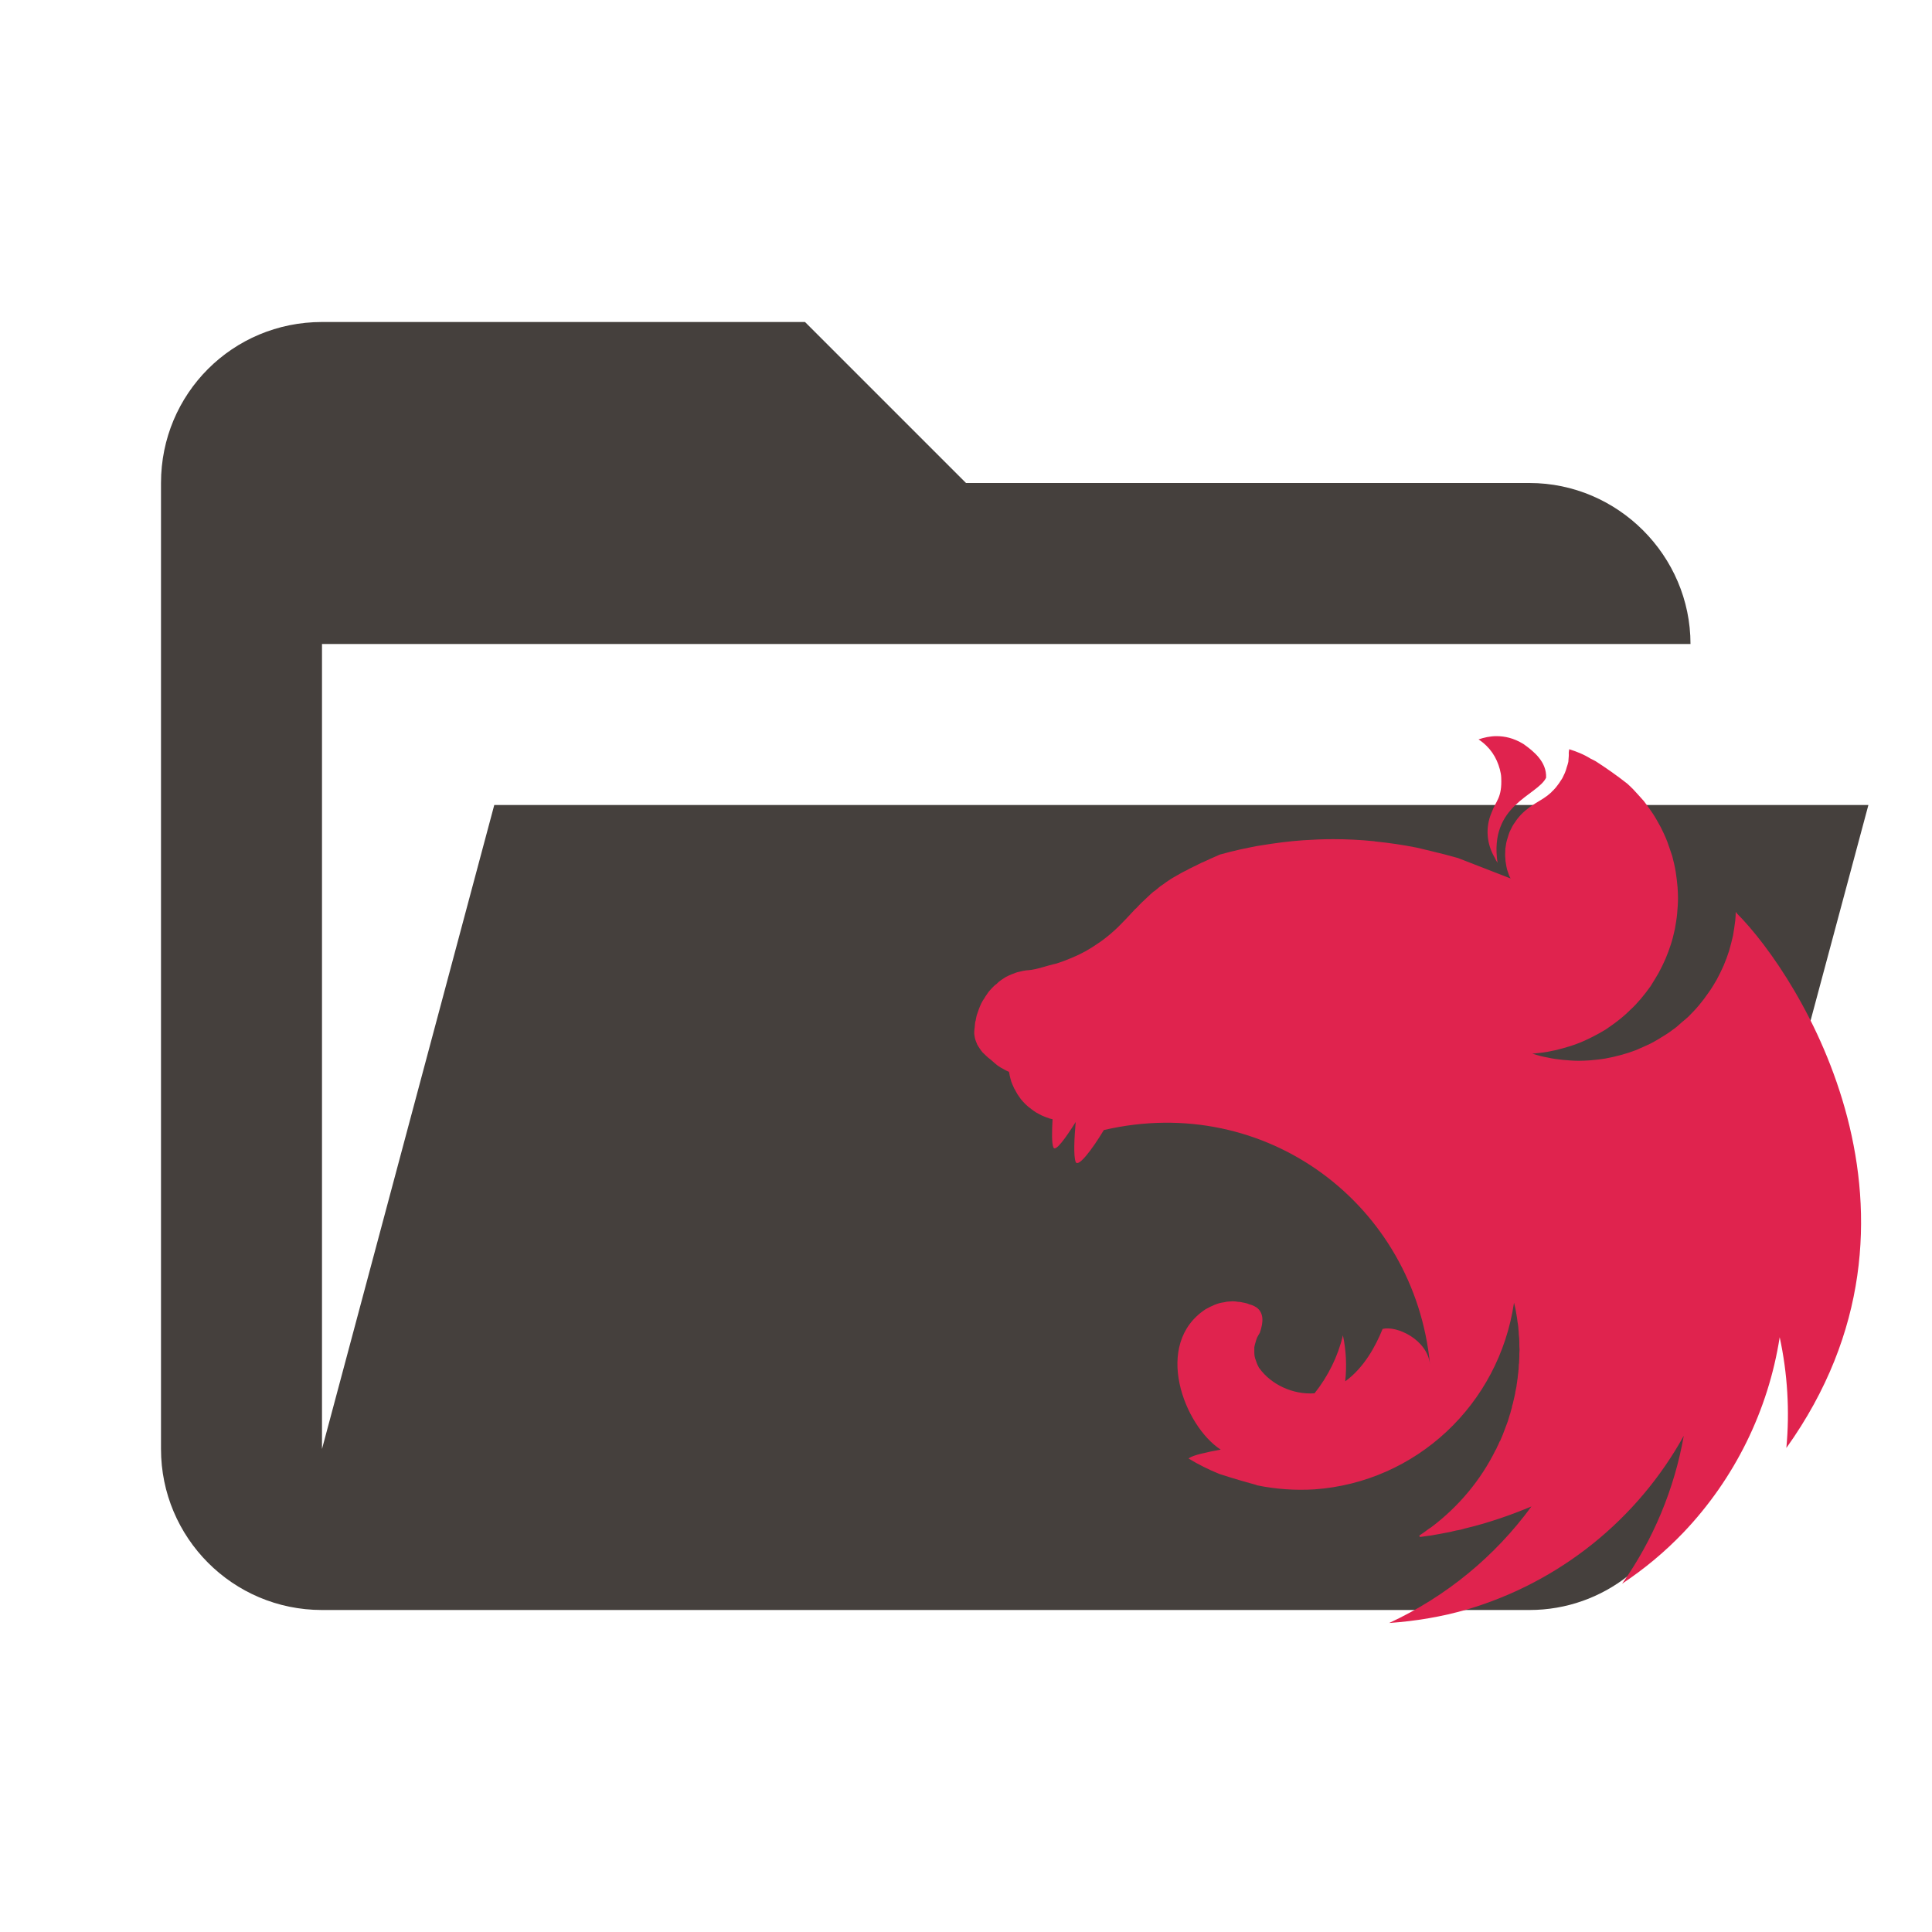
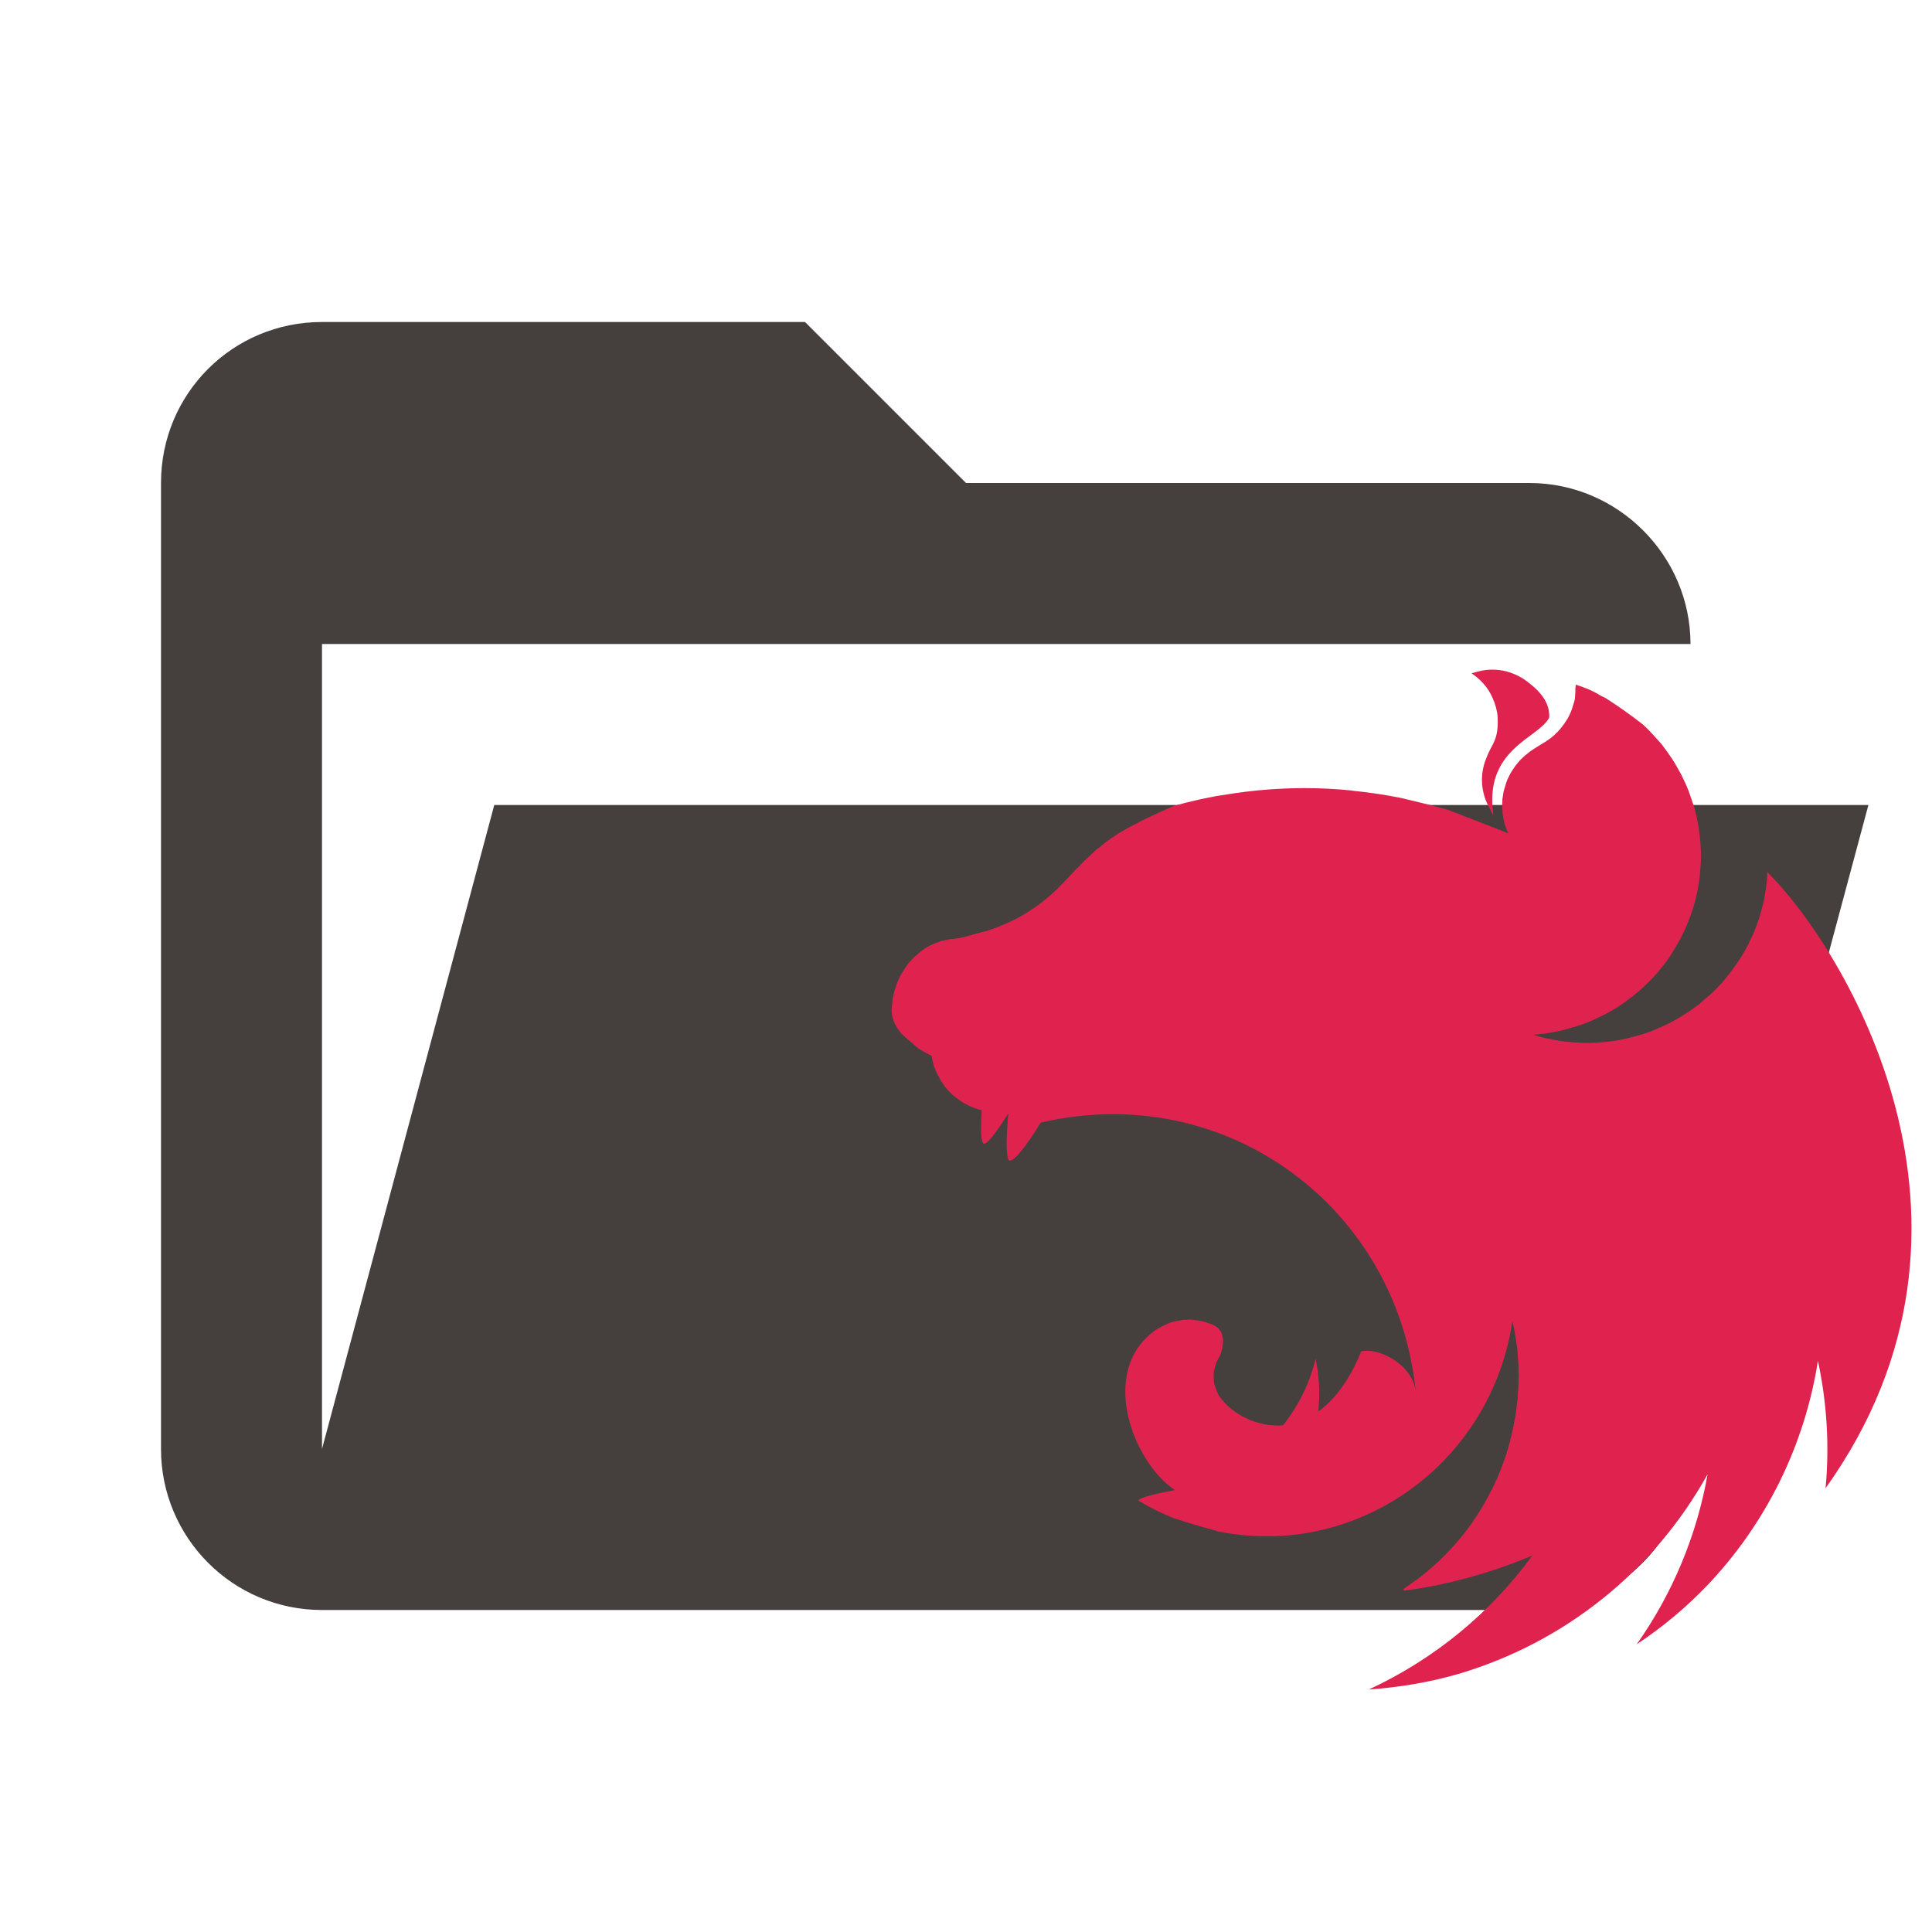
- <svg xmlns="http://www.w3.org/2000/svg" fill-rule="evenodd" stroke-linejoin="round" stroke-miterlimit="1.414" clip-rule="evenodd" version="1.1" viewBox="0 0 24 24" xml:space="preserve">
-   <path fill="#45403d" d="m19 20h-15c-1.11 0-2-0.9-2-2v-12c0-1.11 0.89-2 2-2h6l2 2h7c1.097 0 2 0.903 2 2h-17v10l2.14-8h17.07l-2.28 8.5c-0.23 0.87-1.01 1.5-1.93 1.5z" />
-   <g>
-     <path fill="#E0234E" fill-rule="evenodd" d="M9.066 2C8.979 2 8.898 2.019 8.824 2.044C8.982 2.149 9.069 2.289 9.112 2.448C9.115 2.47 9.122 2.485 9.125 2.507C9.128 2.526 9.131 2.544 9.131 2.563C9.143 2.837 9.06 2.871 9.001 3.033C8.911 3.241 8.936 3.465 9.044 3.646C9.053 3.668 9.066 3.692 9.081 3.714C8.963 2.927 9.617 2.809 9.738 2.563C9.748 2.348 9.571 2.205 9.431 2.106C9.298 2.025 9.177 2 9.066 2V2ZM10.051 2.177C10.039 2.249 10.048 2.23 10.045 2.268C10.042 2.292 10.042 2.324 10.039 2.348C10.033 2.373 10.026 2.398 10.017 2.423C10.011 2.448 10.002 2.473 9.992 2.498C9.98 2.523 9.971 2.544 9.958 2.569C9.949 2.582 9.943 2.594 9.933 2.607C9.927 2.616 9.921 2.625 9.915 2.635C9.899 2.656 9.884 2.678 9.868 2.697C9.85 2.716 9.834 2.737 9.813 2.753C9.813 2.756 9.813 2.756 9.813 2.756C9.794 2.772 9.775 2.79 9.754 2.806C9.689 2.856 9.614 2.893 9.546 2.94C9.524 2.955 9.503 2.968 9.484 2.986C9.462 3.002 9.444 3.017 9.425 3.036C9.404 3.055 9.388 3.073 9.369 3.095C9.354 3.114 9.335 3.136 9.323 3.157C9.307 3.179 9.292 3.201 9.28 3.223C9.267 3.248 9.258 3.269 9.245 3.294C9.236 3.319 9.227 3.341 9.221 3.366C9.211 3.394 9.205 3.419 9.199 3.444C9.196 3.456 9.196 3.472 9.193 3.484C9.19 3.497 9.19 3.509 9.187 3.521C9.187 3.546 9.184 3.574 9.184 3.599C9.184 3.618 9.184 3.637 9.187 3.655C9.187 3.68 9.19 3.705 9.196 3.733C9.199 3.758 9.205 3.783 9.211 3.808C9.221 3.833 9.227 3.857 9.236 3.882C9.242 3.898 9.252 3.913 9.258 3.926L8.545 3.649C8.424 3.615 8.306 3.584 8.186 3.556C8.121 3.54 8.055 3.525 7.99 3.509C7.804 3.472 7.615 3.444 7.426 3.425C7.42 3.425 7.417 3.422 7.411 3.422C7.225 3.403 7.042 3.394 6.856 3.394C6.72 3.394 6.583 3.4 6.45 3.409C6.261 3.422 6.072 3.447 5.883 3.478C5.837 3.484 5.79 3.493 5.744 3.503C5.648 3.521 5.555 3.543 5.465 3.565C5.418 3.577 5.372 3.59 5.325 3.602C5.279 3.621 5.235 3.643 5.192 3.661C5.158 3.677 5.124 3.692 5.09 3.708C5.084 3.711 5.077 3.711 5.074 3.714C5.043 3.73 5.015 3.742 4.987 3.758C4.978 3.761 4.972 3.764 4.966 3.767C4.932 3.783 4.898 3.801 4.87 3.817C4.848 3.826 4.826 3.839 4.808 3.848C4.798 3.854 4.786 3.861 4.78 3.864C4.752 3.879 4.724 3.895 4.699 3.91C4.671 3.926 4.647 3.941 4.625 3.957C4.603 3.973 4.581 3.985 4.563 4.001C4.56 4.004 4.557 4.004 4.554 4.007C4.535 4.019 4.513 4.035 4.495 4.05C4.495 4.05 4.492 4.053 4.489 4.056C4.473 4.069 4.458 4.081 4.442 4.094C4.436 4.097 4.43 4.103 4.423 4.106C4.408 4.119 4.392 4.134 4.377 4.147C4.374 4.153 4.368 4.156 4.365 4.159C4.346 4.178 4.327 4.193 4.309 4.212C4.306 4.212 4.306 4.215 4.303 4.218C4.284 4.234 4.265 4.253 4.247 4.271C4.244 4.274 4.244 4.277 4.241 4.277C4.225 4.293 4.21 4.309 4.194 4.327C4.188 4.333 4.179 4.34 4.172 4.346C4.157 4.365 4.138 4.383 4.12 4.402C4.117 4.408 4.11 4.411 4.107 4.417C4.083 4.442 4.061 4.467 4.036 4.492C4.033 4.495 4.03 4.498 4.027 4.501C3.977 4.554 3.924 4.607 3.869 4.654C3.813 4.704 3.754 4.75 3.695 4.791C3.633 4.834 3.574 4.872 3.509 4.909C3.447 4.943 3.382 4.974 3.314 5.002C3.249 5.03 3.181 5.055 3.113 5.077C2.982 5.105 2.849 5.158 2.734 5.167C2.71 5.167 2.682 5.173 2.657 5.177C2.629 5.183 2.604 5.189 2.58 5.195C2.555 5.205 2.53 5.214 2.505 5.223C2.48 5.233 2.456 5.245 2.431 5.257C2.409 5.273 2.384 5.285 2.363 5.301C2.341 5.317 2.319 5.335 2.301 5.354C2.279 5.369 2.257 5.391 2.239 5.41C2.22 5.432 2.201 5.45 2.186 5.472C2.17 5.497 2.152 5.519 2.139 5.544C2.124 5.565 2.108 5.59 2.096 5.615C2.084 5.643 2.071 5.668 2.062 5.696C2.053 5.721 2.043 5.749 2.034 5.777C2.028 5.802 2.022 5.827 2.019 5.852C2.019 5.855 2.015 5.858 2.015 5.861C2.009 5.889 2.009 5.926 2.006 5.945C2.003 5.967 2 5.985 2 6.007C2 6.02 2 6.035 2.003 6.048C2.006 6.069 2.009 6.088 2.015 6.107C2.022 6.125 2.028 6.144 2.037 6.163C2.037 6.166 2.037 6.166 2.037 6.166C2.046 6.185 2.059 6.203 2.071 6.222C2.084 6.241 2.096 6.259 2.112 6.278C2.127 6.293 2.146 6.312 2.164 6.328C2.183 6.346 2.201 6.362 2.223 6.377C2.298 6.443 2.316 6.465 2.412 6.514C2.428 6.524 2.443 6.53 2.462 6.539C2.465 6.539 2.468 6.542 2.471 6.542C2.471 6.549 2.471 6.552 2.474 6.558C2.477 6.583 2.483 6.608 2.49 6.633C2.496 6.661 2.505 6.685 2.514 6.707C2.524 6.726 2.53 6.745 2.539 6.763C2.542 6.769 2.545 6.776 2.549 6.779C2.561 6.804 2.573 6.825 2.586 6.847C2.601 6.869 2.617 6.891 2.632 6.913C2.648 6.931 2.666 6.953 2.685 6.972C2.703 6.99 2.722 7.006 2.744 7.025C2.744 7.025 2.747 7.028 2.75 7.028C2.769 7.043 2.787 7.059 2.806 7.071C2.827 7.087 2.849 7.099 2.874 7.112C2.896 7.124 2.92 7.137 2.945 7.146C2.964 7.155 2.986 7.162 3.007 7.168C3.01 7.171 3.013 7.171 3.02 7.174C3.032 7.177 3.047 7.18 3.06 7.183C3.051 7.351 3.047 7.51 3.072 7.566C3.1 7.628 3.237 7.438 3.373 7.221C3.354 7.435 3.342 7.687 3.373 7.762C3.407 7.84 3.593 7.597 3.754 7.33C5.951 6.819 7.956 8.344 8.167 10.497C8.127 10.161 7.715 9.974 7.526 10.021C7.433 10.251 7.275 10.546 7.02 10.73C7.042 10.525 7.033 10.313 6.989 10.108C6.921 10.394 6.788 10.662 6.605 10.892C6.311 10.914 6.016 10.771 5.861 10.556C5.849 10.546 5.846 10.528 5.837 10.515C5.827 10.494 5.818 10.472 5.812 10.45C5.803 10.428 5.796 10.406 5.793 10.385C5.79 10.363 5.79 10.341 5.79 10.316C5.79 10.301 5.79 10.285 5.79 10.27C5.793 10.248 5.799 10.226 5.806 10.204C5.812 10.182 5.818 10.161 5.827 10.139C5.84 10.117 5.849 10.095 5.864 10.074C5.917 9.924 5.917 9.803 5.821 9.731C5.803 9.719 5.784 9.71 5.762 9.7C5.75 9.697 5.734 9.691 5.722 9.688C5.713 9.685 5.706 9.682 5.697 9.678C5.675 9.672 5.654 9.666 5.632 9.663C5.61 9.657 5.589 9.654 5.567 9.654C5.545 9.65 5.521 9.647 5.499 9.647C5.483 9.647 5.468 9.65 5.452 9.65C5.428 9.65 5.406 9.654 5.384 9.66C5.362 9.663 5.341 9.666 5.319 9.672C5.297 9.678 5.276 9.685 5.254 9.694C5.232 9.703 5.214 9.713 5.192 9.722C5.173 9.731 5.155 9.744 5.133 9.753C4.411 10.226 4.842 11.334 5.335 11.654C5.149 11.688 4.96 11.729 4.907 11.769C4.904 11.772 4.901 11.775 4.901 11.775C5.034 11.856 5.173 11.925 5.319 11.984C5.517 12.049 5.728 12.108 5.821 12.133V12.136C6.078 12.189 6.339 12.208 6.602 12.192C7.975 12.096 9.1 11.047 9.304 9.666C9.311 9.694 9.317 9.719 9.323 9.747C9.332 9.803 9.345 9.862 9.351 9.921C9.351 9.921 9.351 9.921 9.351 9.924C9.357 9.952 9.36 9.98 9.363 10.005C9.363 10.011 9.363 10.014 9.363 10.018C9.366 10.046 9.369 10.074 9.369 10.098C9.373 10.133 9.376 10.167 9.376 10.201C9.376 10.217 9.376 10.232 9.376 10.251C9.376 10.267 9.379 10.285 9.379 10.301C9.379 10.319 9.376 10.338 9.376 10.357C9.376 10.372 9.376 10.388 9.376 10.4C9.376 10.422 9.373 10.441 9.373 10.463C9.373 10.475 9.373 10.487 9.369 10.503C9.369 10.525 9.366 10.546 9.366 10.571C9.363 10.581 9.363 10.59 9.363 10.599C9.36 10.624 9.357 10.646 9.354 10.671C9.354 10.68 9.354 10.69 9.351 10.699C9.348 10.73 9.342 10.758 9.338 10.789V10.792V10.796C9.332 10.823 9.326 10.855 9.32 10.883C9.32 10.886 9.32 10.889 9.32 10.892C9.314 10.92 9.307 10.948 9.301 10.976C9.301 10.979 9.298 10.985 9.298 10.988C9.292 11.016 9.286 11.044 9.276 11.072C9.276 11.075 9.276 11.079 9.276 11.082C9.267 11.113 9.258 11.141 9.252 11.169C9.249 11.172 9.249 11.175 9.249 11.175C9.239 11.206 9.23 11.237 9.221 11.268C9.208 11.3 9.199 11.328 9.187 11.359C9.174 11.39 9.165 11.421 9.153 11.449C9.14 11.48 9.128 11.508 9.115 11.539H9.112C9.1 11.567 9.087 11.598 9.072 11.626C9.069 11.636 9.066 11.642 9.063 11.648C9.06 11.651 9.06 11.654 9.056 11.657C8.855 12.065 8.557 12.423 8.186 12.703C8.161 12.718 8.136 12.737 8.111 12.755C8.105 12.762 8.096 12.765 8.09 12.771C8.068 12.787 8.046 12.802 8.021 12.818L8.031 12.836H8.034C8.077 12.83 8.121 12.824 8.164 12.818H8.167C8.248 12.805 8.328 12.79 8.409 12.774C8.43 12.771 8.455 12.765 8.477 12.759C8.492 12.755 8.505 12.752 8.52 12.749C8.542 12.746 8.564 12.74 8.585 12.737C8.604 12.731 8.623 12.727 8.641 12.721C8.951 12.647 9.252 12.544 9.54 12.423C9.047 13.098 8.387 13.642 7.615 14C7.972 13.975 8.328 13.916 8.672 13.816C9.921 13.446 10.972 12.603 11.601 11.467C11.474 12.186 11.189 12.871 10.767 13.468C11.068 13.269 11.344 13.039 11.595 12.777C12.289 12.049 12.744 11.125 12.899 10.133C13.005 10.624 13.036 11.132 12.989 11.632C15.227 8.499 13.175 5.251 12.317 4.396C12.313 4.389 12.31 4.386 12.31 4.38C12.307 4.383 12.307 4.383 12.307 4.386C12.307 4.383 12.307 4.383 12.304 4.38C12.304 4.417 12.301 4.455 12.298 4.492C12.289 4.564 12.279 4.632 12.267 4.701C12.252 4.769 12.233 4.837 12.214 4.906C12.193 4.971 12.168 5.04 12.14 5.105C12.112 5.167 12.081 5.233 12.047 5.295C12.013 5.354 11.976 5.416 11.935 5.472C11.895 5.531 11.852 5.587 11.808 5.64C11.762 5.696 11.712 5.746 11.663 5.796C11.632 5.824 11.604 5.849 11.573 5.873C11.548 5.895 11.526 5.914 11.502 5.936C11.446 5.979 11.39 6.02 11.328 6.057C11.269 6.094 11.207 6.132 11.145 6.163C11.08 6.194 11.015 6.222 10.95 6.25C10.885 6.275 10.817 6.297 10.748 6.315C10.68 6.334 10.609 6.35 10.541 6.362C10.47 6.374 10.398 6.381 10.33 6.387C10.281 6.39 10.231 6.393 10.181 6.393C10.11 6.393 10.039 6.387 9.971 6.381C9.899 6.374 9.828 6.365 9.76 6.349C9.689 6.337 9.62 6.318 9.552 6.297H9.549C9.617 6.29 9.686 6.284 9.754 6.272C9.825 6.259 9.893 6.244 9.961 6.225C10.03 6.206 10.098 6.185 10.163 6.16C10.231 6.135 10.296 6.104 10.358 6.073C10.423 6.041 10.482 6.007 10.544 5.97C10.603 5.929 10.662 5.889 10.717 5.845C10.773 5.802 10.826 5.755 10.876 5.705C10.928 5.659 10.975 5.606 11.021 5.553C11.068 5.497 11.111 5.441 11.151 5.385C11.158 5.376 11.164 5.363 11.17 5.354C11.201 5.304 11.232 5.254 11.26 5.205C11.294 5.142 11.325 5.08 11.353 5.015C11.381 4.949 11.405 4.884 11.427 4.816C11.449 4.75 11.464 4.682 11.48 4.613C11.492 4.542 11.505 4.473 11.511 4.405C11.517 4.333 11.523 4.262 11.523 4.193C11.523 4.144 11.52 4.094 11.517 4.044C11.511 3.973 11.502 3.904 11.492 3.836C11.48 3.764 11.464 3.696 11.446 3.627C11.424 3.562 11.402 3.493 11.378 3.428C11.353 3.363 11.322 3.297 11.291 3.235C11.257 3.173 11.223 3.111 11.185 3.052C11.145 2.993 11.105 2.936 11.062 2.88C11.015 2.828 10.969 2.775 10.919 2.722C10.894 2.697 10.866 2.669 10.838 2.644C10.699 2.535 10.553 2.432 10.408 2.339C10.386 2.327 10.367 2.317 10.346 2.308C10.243 2.243 10.147 2.208 10.051 2.177L10.051 2.177Z" clip-rule="evenodd" transform="matrix(0.91806 0 0 0.91806 10.266 7.3085)" />
+ <svg xmlns="http://www.w3.org/2000/svg" clip-rule="evenodd" fill-rule="evenodd" stroke-linejoin="round" stroke-miterlimit="1.414" version="1.1" viewBox="0 0 24 24" xml:space="preserve">
+   <path d="m19 20h-15c-1.11 0-2-0.9-2-2v-12c0-1.11 0.89-2 2-2h6l2 2h7c1.097 0 2 0.903 2 2h-17v10l2.14-8h17.07l-2.28 8.5c-0.23 0.87-1.01 1.5-1.93 1.5z" fill="#45403d" />
+   <g transform="matrix(1.05577 0 0 1.05577 8.96433 6.20683)">
+     <path fill="#E0234E" fill-rule="evenodd" d="M9.066 2C8.979 2 8.898 2.019 8.824 2.044C8.982 2.149 9.069 2.289 9.112 2.448C9.115 2.47 9.122 2.485 9.125 2.507C9.128 2.526 9.131 2.544 9.131 2.563C9.143 2.837 9.06 2.871 9.001 3.033C8.911 3.241 8.936 3.465 9.044 3.646C9.053 3.668 9.066 3.692 9.081 3.714C8.963 2.927 9.617 2.809 9.738 2.563C9.748 2.348 9.571 2.205 9.431 2.106C9.298 2.025 9.177 2 9.066 2V2ZM10.051 2.177C10.039 2.249 10.048 2.23 10.045 2.268C10.042 2.292 10.042 2.324 10.039 2.348C10.033 2.373 10.026 2.398 10.017 2.423C10.011 2.448 10.002 2.473 9.992 2.498C9.98 2.523 9.971 2.544 9.958 2.569C9.949 2.582 9.943 2.594 9.933 2.607C9.927 2.616 9.921 2.625 9.915 2.635C9.899 2.656 9.884 2.678 9.868 2.697C9.85 2.716 9.834 2.737 9.813 2.753C9.813 2.756 9.813 2.756 9.813 2.756C9.794 2.772 9.775 2.79 9.754 2.806C9.689 2.856 9.614 2.893 9.546 2.94C9.524 2.955 9.503 2.968 9.484 2.986C9.462 3.002 9.444 3.017 9.425 3.036C9.404 3.055 9.388 3.073 9.369 3.095C9.354 3.114 9.335 3.136 9.323 3.157C9.307 3.179 9.292 3.201 9.28 3.223C9.267 3.248 9.258 3.269 9.245 3.294C9.236 3.319 9.227 3.341 9.221 3.366C9.211 3.394 9.205 3.419 9.199 3.444C9.196 3.456 9.196 3.472 9.193 3.484C9.19 3.497 9.19 3.509 9.187 3.521C9.187 3.546 9.184 3.574 9.184 3.599C9.184 3.618 9.184 3.637 9.187 3.655C9.187 3.68 9.19 3.705 9.196 3.733C9.199 3.758 9.205 3.783 9.211 3.808C9.221 3.833 9.227 3.857 9.236 3.882C9.242 3.898 9.252 3.913 9.258 3.926L8.545 3.649C8.424 3.615 8.306 3.584 8.186 3.556C8.121 3.54 8.055 3.525 7.99 3.509C7.804 3.472 7.615 3.444 7.426 3.425C7.42 3.425 7.417 3.422 7.411 3.422C7.225 3.403 7.042 3.394 6.856 3.394C6.72 3.394 6.583 3.4 6.45 3.409C6.261 3.422 6.072 3.447 5.883 3.478C5.837 3.484 5.79 3.493 5.744 3.503C5.648 3.521 5.555 3.543 5.465 3.565C5.418 3.577 5.372 3.59 5.325 3.602C5.279 3.621 5.235 3.643 5.192 3.661C5.158 3.677 5.124 3.692 5.09 3.708C5.084 3.711 5.077 3.711 5.074 3.714C5.043 3.73 5.015 3.742 4.987 3.758C4.978 3.761 4.972 3.764 4.966 3.767C4.932 3.783 4.898 3.801 4.87 3.817C4.848 3.826 4.826 3.839 4.808 3.848C4.798 3.854 4.786 3.861 4.78 3.864C4.752 3.879 4.724 3.895 4.699 3.91C4.671 3.926 4.647 3.941 4.625 3.957C4.603 3.973 4.581 3.985 4.563 4.001C4.56 4.004 4.557 4.004 4.554 4.007C4.535 4.019 4.513 4.035 4.495 4.05C4.495 4.05 4.492 4.053 4.489 4.056C4.473 4.069 4.458 4.081 4.442 4.094C4.436 4.097 4.43 4.103 4.423 4.106C4.408 4.119 4.392 4.134 4.377 4.147C4.374 4.153 4.368 4.156 4.365 4.159C4.346 4.178 4.327 4.193 4.309 4.212C4.306 4.212 4.306 4.215 4.303 4.218C4.284 4.234 4.265 4.253 4.247 4.271C4.244 4.274 4.244 4.277 4.241 4.277C4.225 4.293 4.21 4.309 4.194 4.327C4.188 4.333 4.179 4.34 4.172 4.346C4.157 4.365 4.138 4.383 4.12 4.402C4.117 4.408 4.11 4.411 4.107 4.417C4.083 4.442 4.061 4.467 4.036 4.492C4.033 4.495 4.03 4.498 4.027 4.501C3.977 4.554 3.924 4.607 3.869 4.654C3.813 4.704 3.754 4.75 3.695 4.791C3.633 4.834 3.574 4.872 3.509 4.909C3.447 4.943 3.382 4.974 3.314 5.002C3.249 5.03 3.181 5.055 3.113 5.077C2.982 5.105 2.849 5.158 2.734 5.167C2.71 5.167 2.682 5.173 2.657 5.177C2.629 5.183 2.604 5.189 2.58 5.195C2.555 5.205 2.53 5.214 2.505 5.223C2.48 5.233 2.456 5.245 2.431 5.257C2.409 5.273 2.384 5.285 2.363 5.301C2.341 5.317 2.319 5.335 2.301 5.354C2.279 5.369 2.257 5.391 2.239 5.41C2.22 5.432 2.201 5.45 2.186 5.472C2.17 5.497 2.152 5.519 2.139 5.544C2.124 5.565 2.108 5.59 2.096 5.615C2.084 5.643 2.071 5.668 2.062 5.696C2.053 5.721 2.043 5.749 2.034 5.777C2.028 5.802 2.022 5.827 2.019 5.852C2.019 5.855 2.015 5.858 2.015 5.861C2.009 5.889 2.009 5.926 2.006 5.945C2.003 5.967 2 5.985 2 6.007C2 6.02 2 6.035 2.003 6.048C2.006 6.069 2.009 6.088 2.015 6.107C2.022 6.125 2.028 6.144 2.037 6.163C2.037 6.166 2.037 6.166 2.037 6.166C2.046 6.185 2.059 6.203 2.071 6.222C2.084 6.241 2.096 6.259 2.112 6.278C2.127 6.293 2.146 6.312 2.164 6.328C2.183 6.346 2.201 6.362 2.223 6.377C2.298 6.443 2.316 6.465 2.412 6.514C2.428 6.524 2.443 6.53 2.462 6.539C2.465 6.539 2.468 6.542 2.471 6.542C2.471 6.549 2.471 6.552 2.474 6.558C2.477 6.583 2.483 6.608 2.49 6.633C2.496 6.661 2.505 6.685 2.514 6.707C2.524 6.726 2.53 6.745 2.539 6.763C2.542 6.769 2.545 6.776 2.549 6.779C2.561 6.804 2.573 6.825 2.586 6.847C2.601 6.869 2.617 6.891 2.632 6.913C2.648 6.931 2.666 6.953 2.685 6.972C2.703 6.99 2.722 7.006 2.744 7.025C2.744 7.025 2.747 7.028 2.75 7.028C2.769 7.043 2.787 7.059 2.806 7.071C2.827 7.087 2.849 7.099 2.874 7.112C2.896 7.124 2.92 7.137 2.945 7.146C2.964 7.155 2.986 7.162 3.007 7.168C3.01 7.171 3.013 7.171 3.02 7.174C3.032 7.177 3.047 7.18 3.06 7.183C3.051 7.351 3.047 7.51 3.072 7.566C3.1 7.628 3.237 7.438 3.373 7.221C3.354 7.435 3.342 7.687 3.373 7.762C3.407 7.84 3.593 7.597 3.754 7.33C5.951 6.819 7.956 8.344 8.167 10.497C8.127 10.161 7.715 9.974 7.526 10.021C7.433 10.251 7.275 10.546 7.02 10.73C7.042 10.525 7.033 10.313 6.989 10.108C6.921 10.394 6.788 10.662 6.605 10.892C6.311 10.914 6.016 10.771 5.861 10.556C5.849 10.546 5.846 10.528 5.837 10.515C5.827 10.494 5.818 10.472 5.812 10.45C5.803 10.428 5.796 10.406 5.793 10.385C5.79 10.363 5.79 10.341 5.79 10.316C5.79 10.301 5.79 10.285 5.79 10.27C5.793 10.248 5.799 10.226 5.806 10.204C5.812 10.182 5.818 10.161 5.827 10.139C5.84 10.117 5.849 10.095 5.864 10.074C5.917 9.924 5.917 9.803 5.821 9.731C5.803 9.719 5.784 9.71 5.762 9.7C5.75 9.697 5.734 9.691 5.722 9.688C5.713 9.685 5.706 9.682 5.697 9.678C5.675 9.672 5.654 9.666 5.632 9.663C5.61 9.657 5.589 9.654 5.567 9.654C5.545 9.65 5.521 9.647 5.499 9.647C5.483 9.647 5.468 9.65 5.452 9.65C5.428 9.65 5.406 9.654 5.384 9.66C5.362 9.663 5.341 9.666 5.319 9.672C5.297 9.678 5.276 9.685 5.254 9.694C5.232 9.703 5.214 9.713 5.192 9.722C5.173 9.731 5.155 9.744 5.133 9.753C4.411 10.226 4.842 11.334 5.335 11.654C5.149 11.688 4.96 11.729 4.907 11.769C4.904 11.772 4.901 11.775 4.901 11.775C5.034 11.856 5.173 11.925 5.319 11.984C5.517 12.049 5.728 12.108 5.821 12.133V12.136C6.078 12.189 6.339 12.208 6.602 12.192C7.975 12.096 9.1 11.047 9.304 9.666C9.311 9.694 9.317 9.719 9.323 9.747C9.332 9.803 9.345 9.862 9.351 9.921C9.351 9.921 9.351 9.921 9.351 9.924C9.357 9.952 9.36 9.98 9.363 10.005C9.363 10.011 9.363 10.014 9.363 10.018C9.366 10.046 9.369 10.074 9.369 10.098C9.373 10.133 9.376 10.167 9.376 10.201C9.376 10.217 9.376 10.232 9.376 10.251C9.376 10.267 9.379 10.285 9.379 10.301C9.379 10.319 9.376 10.338 9.376 10.357C9.376 10.372 9.376 10.388 9.376 10.4C9.376 10.422 9.373 10.441 9.373 10.463C9.373 10.475 9.373 10.487 9.369 10.503C9.369 10.525 9.366 10.546 9.366 10.571C9.363 10.581 9.363 10.59 9.363 10.599C9.36 10.624 9.357 10.646 9.354 10.671C9.354 10.68 9.354 10.69 9.351 10.699C9.348 10.73 9.342 10.758 9.338 10.789V10.792V10.796C9.332 10.823 9.326 10.855 9.32 10.883C9.32 10.886 9.32 10.889 9.32 10.892C9.314 10.92 9.307 10.948 9.301 10.976C9.301 10.979 9.298 10.985 9.298 10.988C9.292 11.016 9.286 11.044 9.276 11.072C9.276 11.075 9.276 11.079 9.276 11.082C9.267 11.113 9.258 11.141 9.252 11.169C9.249 11.172 9.249 11.175 9.249 11.175C9.239 11.206 9.23 11.237 9.221 11.268C9.208 11.3 9.199 11.328 9.187 11.359C9.174 11.39 9.165 11.421 9.153 11.449C9.14 11.48 9.128 11.508 9.115 11.539H9.112C9.1 11.567 9.087 11.598 9.072 11.626C9.069 11.636 9.066 11.642 9.063 11.648C9.06 11.651 9.06 11.654 9.056 11.657C8.855 12.065 8.557 12.423 8.186 12.703C8.161 12.718 8.136 12.737 8.111 12.755C8.105 12.762 8.096 12.765 8.09 12.771C8.068 12.787 8.046 12.802 8.021 12.818L8.031 12.836H8.034C8.077 12.83 8.121 12.824 8.164 12.818H8.167C8.248 12.805 8.328 12.79 8.409 12.774C8.43 12.771 8.455 12.765 8.477 12.759C8.492 12.755 8.505 12.752 8.52 12.749C8.542 12.746 8.564 12.74 8.585 12.737C8.604 12.731 8.623 12.727 8.641 12.721C8.951 12.647 9.252 12.544 9.54 12.423C9.047 13.098 8.387 13.642 7.615 14C7.972 13.975 8.328 13.916 8.672 13.816C9.921 13.446 10.972 12.603 11.601 11.467C11.474 12.186 11.189 12.871 10.767 13.468C11.068 13.269 11.344 13.039 11.595 12.777C12.289 12.049 12.744 11.125 12.899 10.133C13.005 10.624 13.036 11.132 12.989 11.632C15.227 8.499 13.175 5.251 12.317 4.396C12.313 4.389 12.31 4.386 12.31 4.38C12.307 4.383 12.307 4.383 12.307 4.386C12.307 4.383 12.307 4.383 12.304 4.38C12.304 4.417 12.301 4.455 12.298 4.492C12.289 4.564 12.279 4.632 12.267 4.701C12.252 4.769 12.233 4.837 12.214 4.906C12.193 4.971 12.168 5.04 12.14 5.105C12.112 5.167 12.081 5.233 12.047 5.295C12.013 5.354 11.976 5.416 11.935 5.472C11.895 5.531 11.852 5.587 11.808 5.64C11.762 5.696 11.712 5.746 11.663 5.796C11.632 5.824 11.604 5.849 11.573 5.873C11.548 5.895 11.526 5.914 11.502 5.936C11.446 5.979 11.39 6.02 11.328 6.057C11.269 6.094 11.207 6.132 11.145 6.163C11.08 6.194 11.015 6.222 10.95 6.25C10.885 6.275 10.817 6.297 10.748 6.315C10.68 6.334 10.609 6.35 10.541 6.362C10.47 6.374 10.398 6.381 10.33 6.387C10.281 6.39 10.231 6.393 10.181 6.393C10.11 6.393 10.039 6.387 9.971 6.381C9.899 6.374 9.828 6.365 9.76 6.349C9.689 6.337 9.62 6.318 9.552 6.297H9.549C9.617 6.29 9.686 6.284 9.754 6.272C9.825 6.259 9.893 6.244 9.961 6.225C10.03 6.206 10.098 6.185 10.163 6.16C10.231 6.135 10.296 6.104 10.358 6.073C10.423 6.041 10.482 6.007 10.544 5.97C10.603 5.929 10.662 5.889 10.717 5.845C10.773 5.802 10.826 5.755 10.876 5.705C10.928 5.659 10.975 5.606 11.021 5.553C11.068 5.497 11.111 5.441 11.151 5.385C11.158 5.376 11.164 5.363 11.17 5.354C11.201 5.304 11.232 5.254 11.26 5.205C11.294 5.142 11.325 5.08 11.353 5.015C11.381 4.949 11.405 4.884 11.427 4.816C11.449 4.75 11.464 4.682 11.48 4.613C11.492 4.542 11.505 4.473 11.511 4.405C11.517 4.333 11.523 4.262 11.523 4.193C11.523 4.144 11.52 4.094 11.517 4.044C11.511 3.973 11.502 3.904 11.492 3.836C11.48 3.764 11.464 3.696 11.446 3.627C11.424 3.562 11.402 3.493 11.378 3.428C11.353 3.363 11.322 3.297 11.291 3.235C11.257 3.173 11.223 3.111 11.185 3.052C11.145 2.993 11.105 2.936 11.062 2.88C11.015 2.828 10.969 2.775 10.919 2.722C10.894 2.697 10.866 2.669 10.838 2.644C10.699 2.535 10.553 2.432 10.408 2.339C10.386 2.327 10.367 2.317 10.346 2.308C10.243 2.243 10.147 2.208 10.051 2.177L10.051 2.177Z" clip-rule="evenodd" />
  </g>
</svg>
